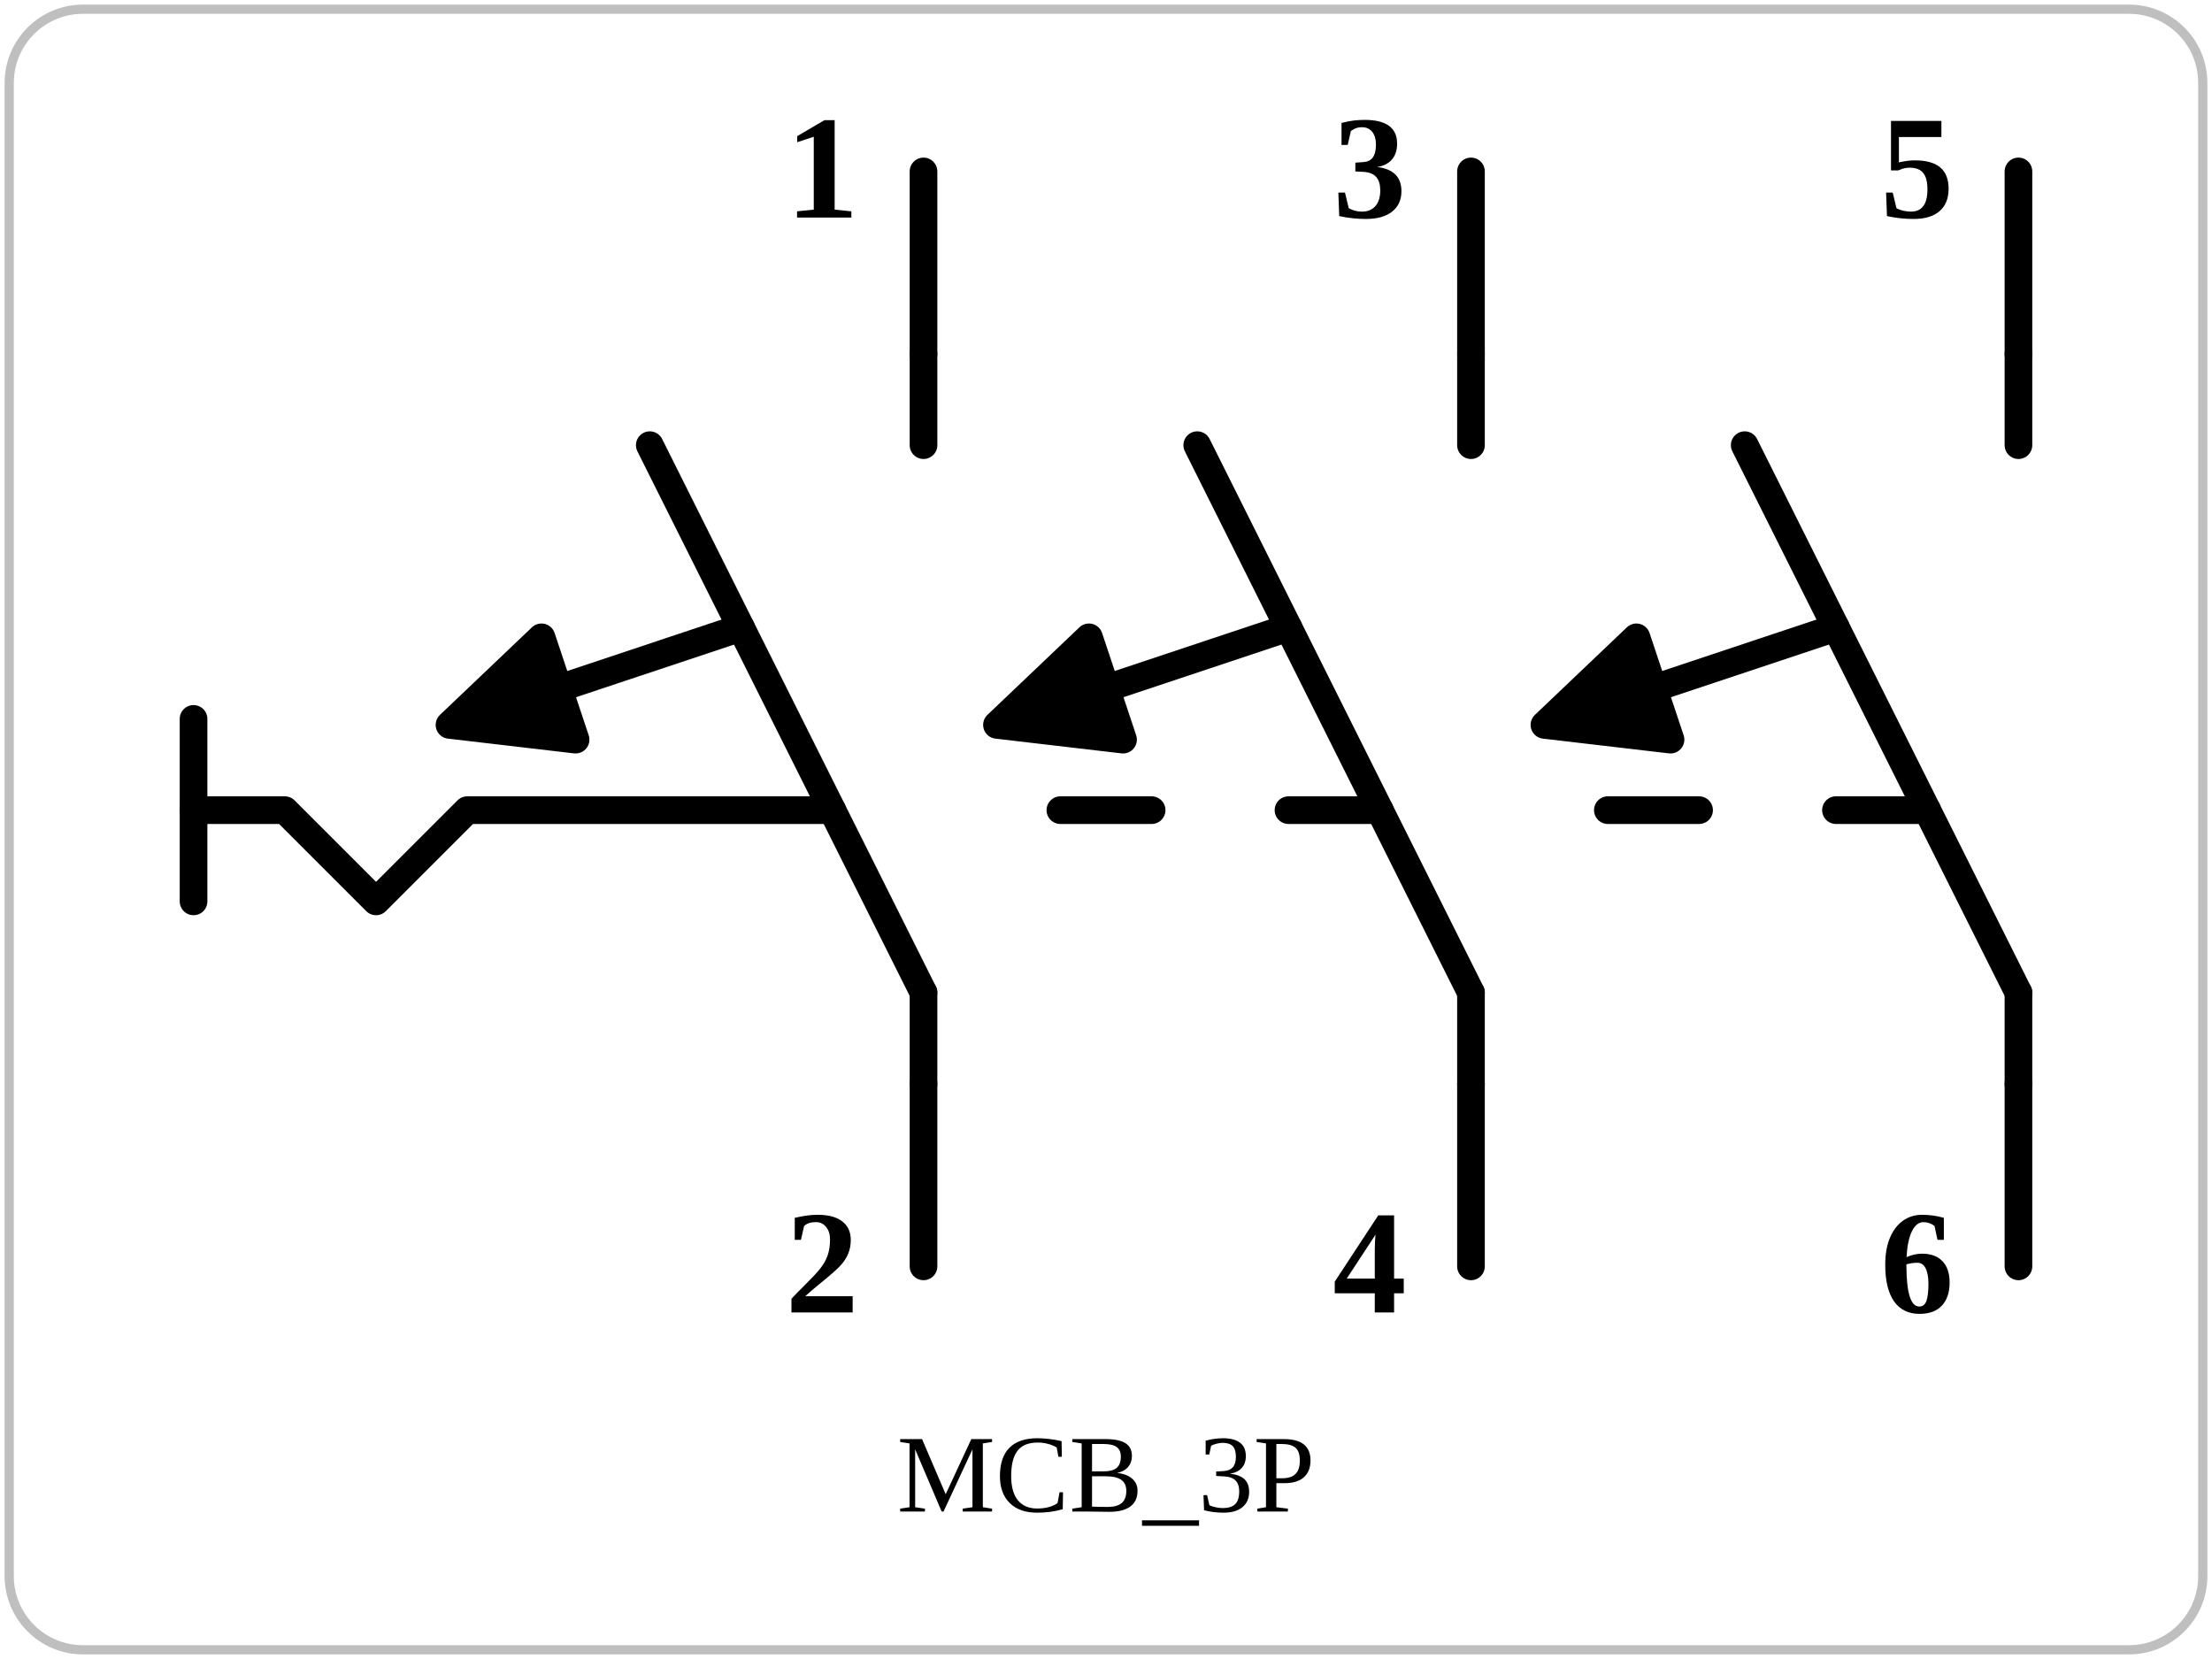
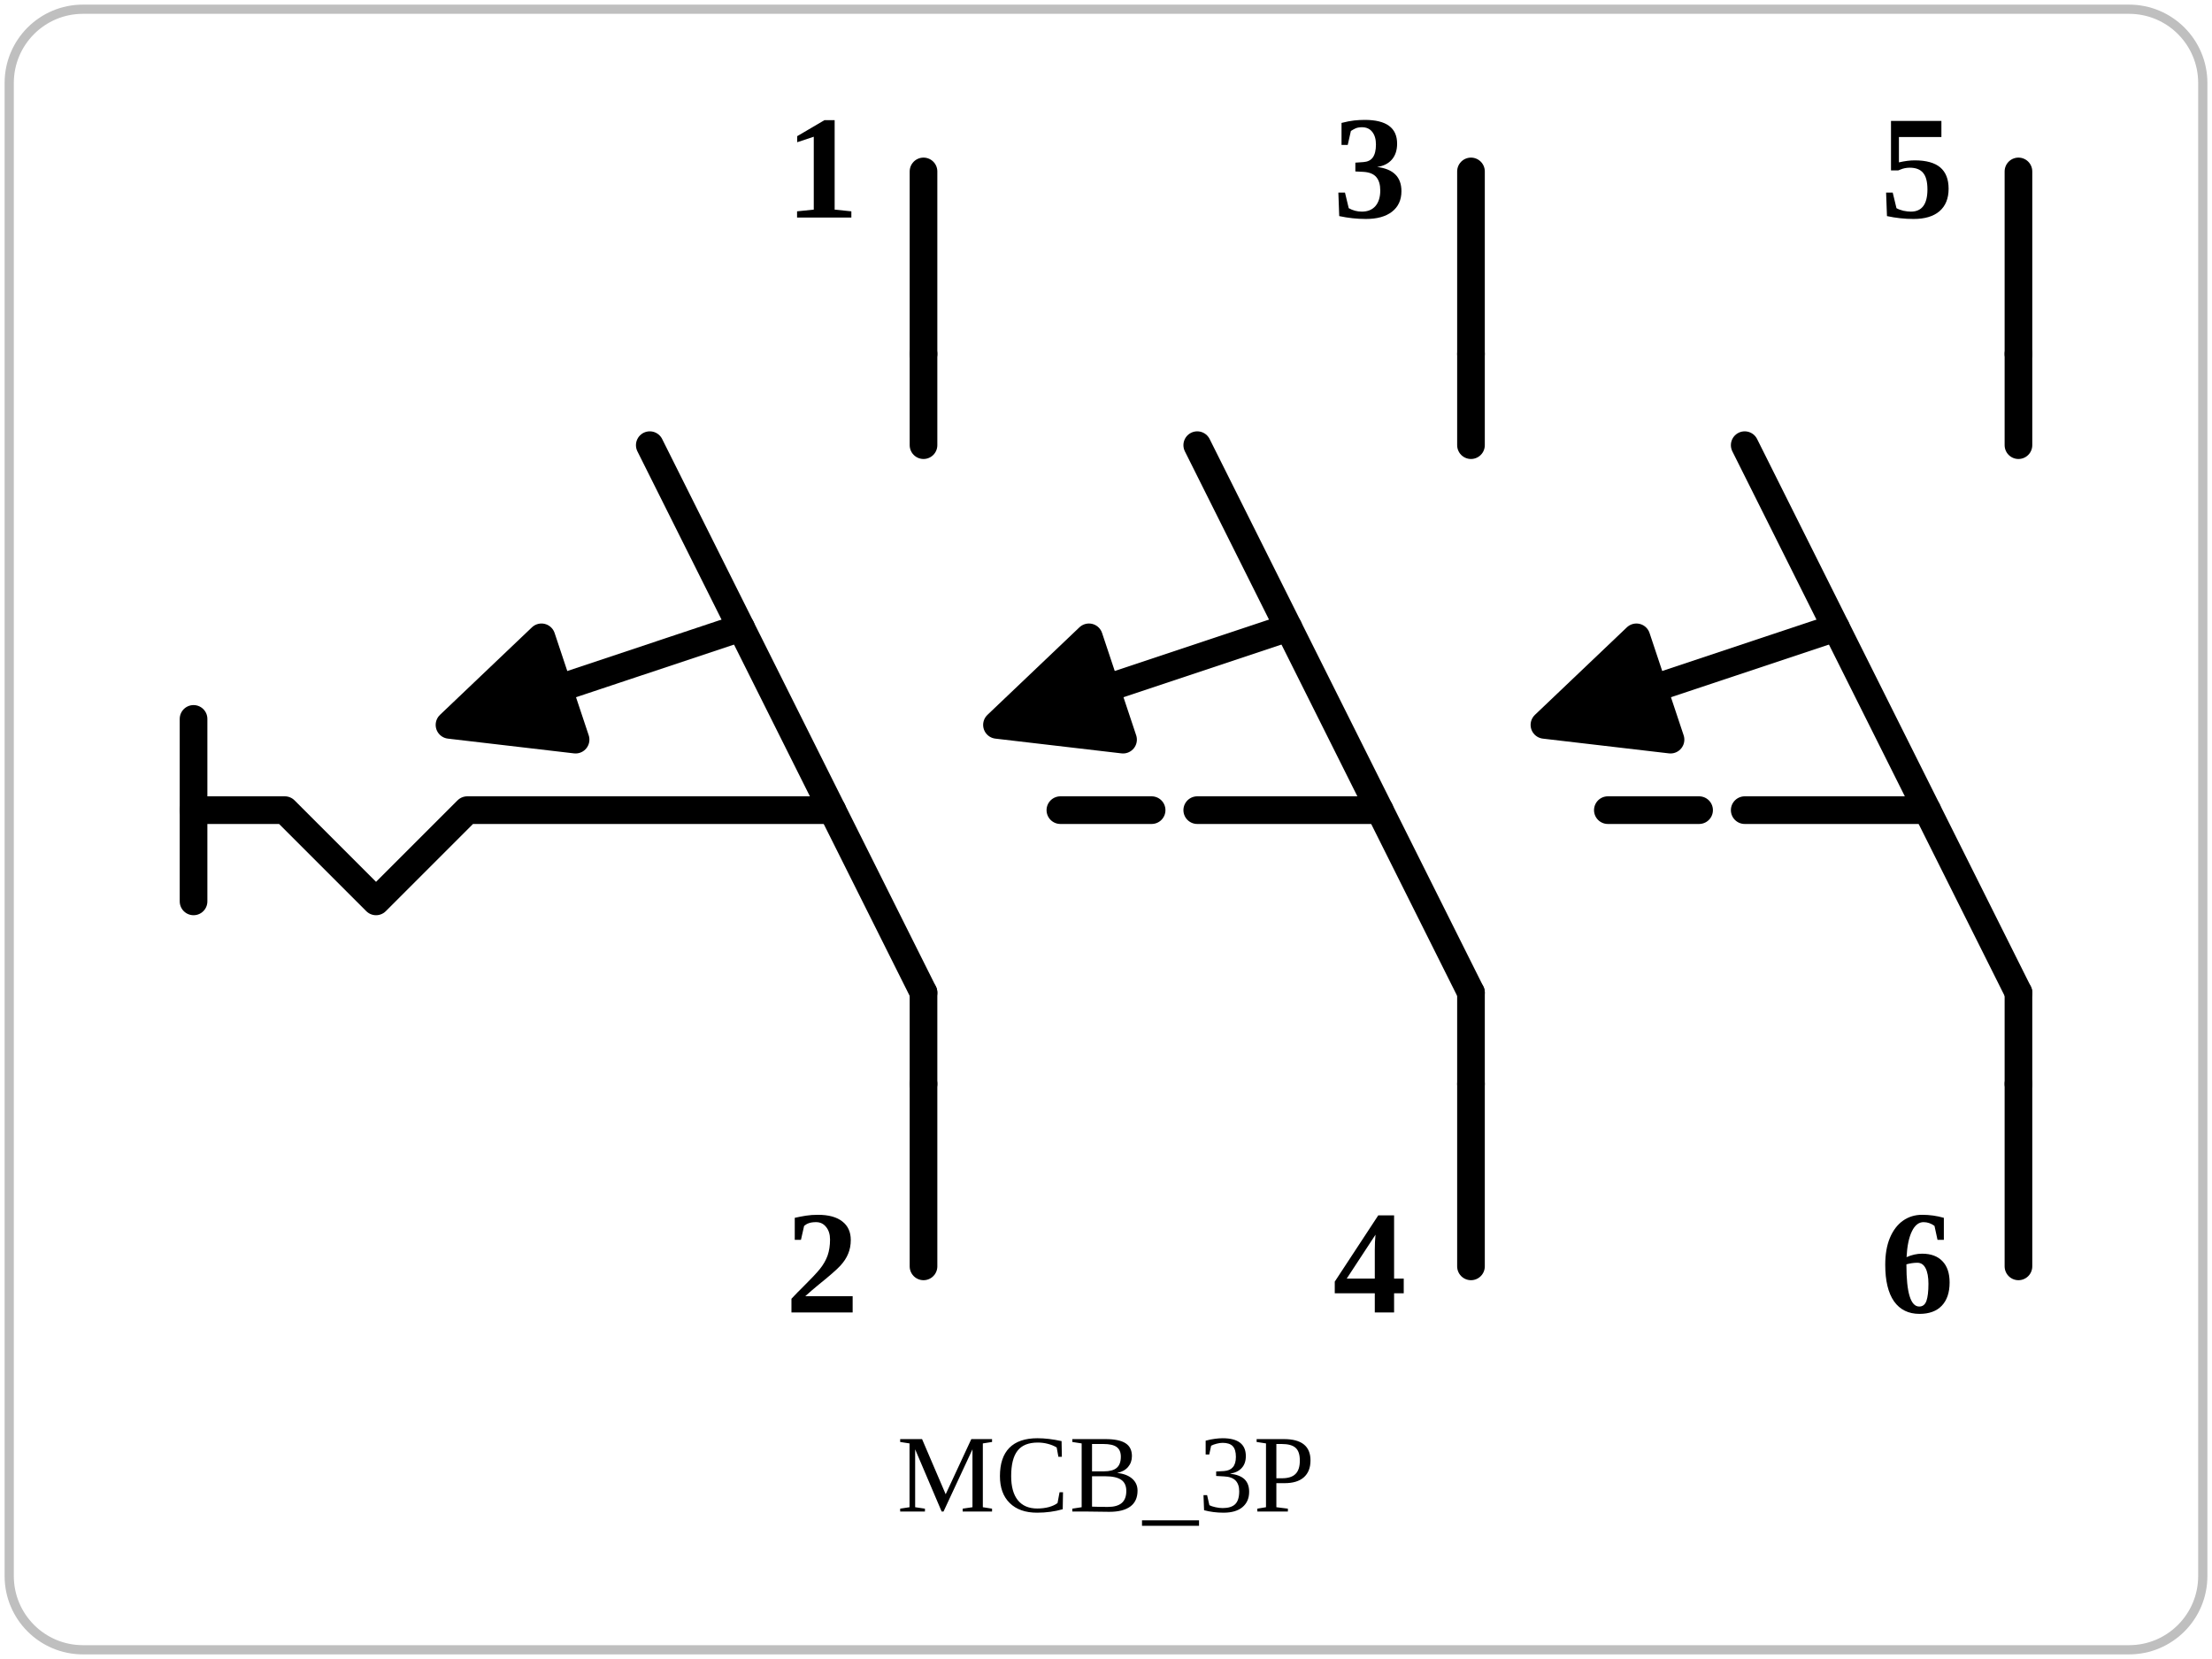
<svg xmlns="http://www.w3.org/2000/svg" viewBox="0 0 240 180" role="img">
  <rect x="1" y="1" width="238" height="178" rx="8" fill="none" stroke="currentColor" opacity="0.25" />
  <polyline points="100.20,38.40 100.20,48.30" fill="none" stroke="currentColor" stroke-width="3" stroke-linejoin="round" stroke-linecap="round" />
  <polyline points="70.50,48.30 100.20,107.70" fill="none" stroke="currentColor" stroke-width="3" stroke-linejoin="round" stroke-linecap="round" />
  <polyline points="100.20,107.70 100.20,117.60" fill="none" stroke="currentColor" stroke-width="3" stroke-linejoin="round" stroke-linecap="round" />
  <polyline points="21.00,78.00 21.00,97.80" fill="none" stroke="currentColor" stroke-width="3" stroke-linejoin="round" stroke-linecap="round" />
  <polyline points="21.00,87.90 30.90,87.90 40.80,97.80 50.70,87.90 90.30,87.90" fill="none" stroke="currentColor" stroke-width="3" stroke-linejoin="round" stroke-linecap="round" />
  <polygon points="48.77,78.65 58.75,69.15 62.45,80.25 48.77,78.65" fill="currentColor" stroke="currentColor" stroke-width="3" stroke-linejoin="round" stroke-linecap="round" />
  <polyline points="60.60,74.70 80.40,68.10" fill="none" stroke="currentColor" stroke-width="3" stroke-linejoin="round" stroke-linecap="round" />
  <polyline points="159.60,38.40 159.60,48.30" fill="none" stroke="currentColor" stroke-width="3" stroke-linejoin="round" stroke-linecap="round" />
  <polyline points="129.90,48.30 159.60,107.70" fill="none" stroke="currentColor" stroke-width="3" stroke-linejoin="round" stroke-linecap="round" />
  <polyline points="159.60,107.70 159.60,117.60" fill="none" stroke="currentColor" stroke-width="3" stroke-linejoin="round" stroke-linecap="round" />
  <polygon points="108.17,78.65 118.15,69.15 121.85,80.25 108.17,78.65" fill="currentColor" stroke="currentColor" stroke-width="3" stroke-linejoin="round" stroke-linecap="round" />
  <polyline points="120.00,74.70 139.80,68.10" fill="none" stroke="currentColor" stroke-width="3" stroke-linejoin="round" stroke-linecap="round" />
-   <polyline points="139.80,87.90 149.70,87.90" fill="none" stroke="currentColor" stroke-width="3" stroke-linejoin="round" stroke-linecap="round" />
+   <polyline points="129.90,87.90 149.70,87.90" fill="none" stroke="currentColor" stroke-width="3" stroke-linejoin="round" stroke-linecap="round" />
  <polyline points="219.00,38.40 219.00,48.30" fill="none" stroke="currentColor" stroke-width="3" stroke-linejoin="round" stroke-linecap="round" />
  <polyline points="189.30,48.30 219.00,107.70" fill="none" stroke="currentColor" stroke-width="3" stroke-linejoin="round" stroke-linecap="round" />
  <polyline points="219.00,107.70 219.00,117.60" fill="none" stroke="currentColor" stroke-width="3" stroke-linejoin="round" stroke-linecap="round" />
  <polygon points="167.57,78.65 177.55,69.15 181.25,80.25 167.57,78.65" fill="currentColor" stroke="currentColor" stroke-width="3" stroke-linejoin="round" stroke-linecap="round" />
  <polyline points="179.40,74.70 199.20,68.10" fill="none" stroke="currentColor" stroke-width="3" stroke-linejoin="round" stroke-linecap="round" />
-   <polyline points="199.20,87.90 209.10,87.90" fill="none" stroke="currentColor" stroke-width="3" stroke-linejoin="round" stroke-linecap="round" />
+   <polyline points="189.30,87.90 209.10,87.90" fill="none" stroke="currentColor" stroke-width="3" stroke-linejoin="round" stroke-linecap="round" />
  <polyline points="115.05,87.90 124.95,87.90" fill="none" stroke="currentColor" stroke-width="3" stroke-linejoin="round" stroke-linecap="round" />
  <polyline points="174.45,87.90 184.35,87.90" fill="none" stroke="currentColor" stroke-width="3" stroke-linejoin="round" stroke-linecap="round" />
  <line x1="100.20" y1="18.60" x2="100.20" y2="38.40" stroke="currentColor" stroke-width="3" stroke-linecap="round" />
  <text x="89.20" y="23.60" text-anchor="middle" font-size="16" font-weight="600">1</text>
  <line x1="100.20" y1="137.40" x2="100.20" y2="117.60" stroke="currentColor" stroke-width="3" stroke-linecap="round" />
  <text x="89.20" y="142.40" text-anchor="middle" font-size="16" font-weight="600">2</text>
  <line x1="159.60" y1="18.60" x2="159.60" y2="38.40" stroke="currentColor" stroke-width="3" stroke-linecap="round" />
  <text x="148.60" y="23.60" text-anchor="middle" font-size="16" font-weight="600">3</text>
  <line x1="159.60" y1="137.40" x2="159.60" y2="117.60" stroke="currentColor" stroke-width="3" stroke-linecap="round" />
  <text x="148.60" y="142.40" text-anchor="middle" font-size="16" font-weight="600">4</text>
  <line x1="219.00" y1="18.60" x2="219.00" y2="38.40" stroke="currentColor" stroke-width="3" stroke-linecap="round" />
  <text x="208.00" y="23.60" text-anchor="middle" font-size="16" font-weight="600">5</text>
  <line x1="219.00" y1="137.40" x2="219.00" y2="117.60" stroke="currentColor" stroke-width="3" stroke-linecap="round" />
  <text x="208.00" y="142.40" text-anchor="middle" font-size="16" font-weight="600">6</text>
  <text x="120" y="164" text-anchor="middle" font-size="12">MCB_3P</text>
</svg>
